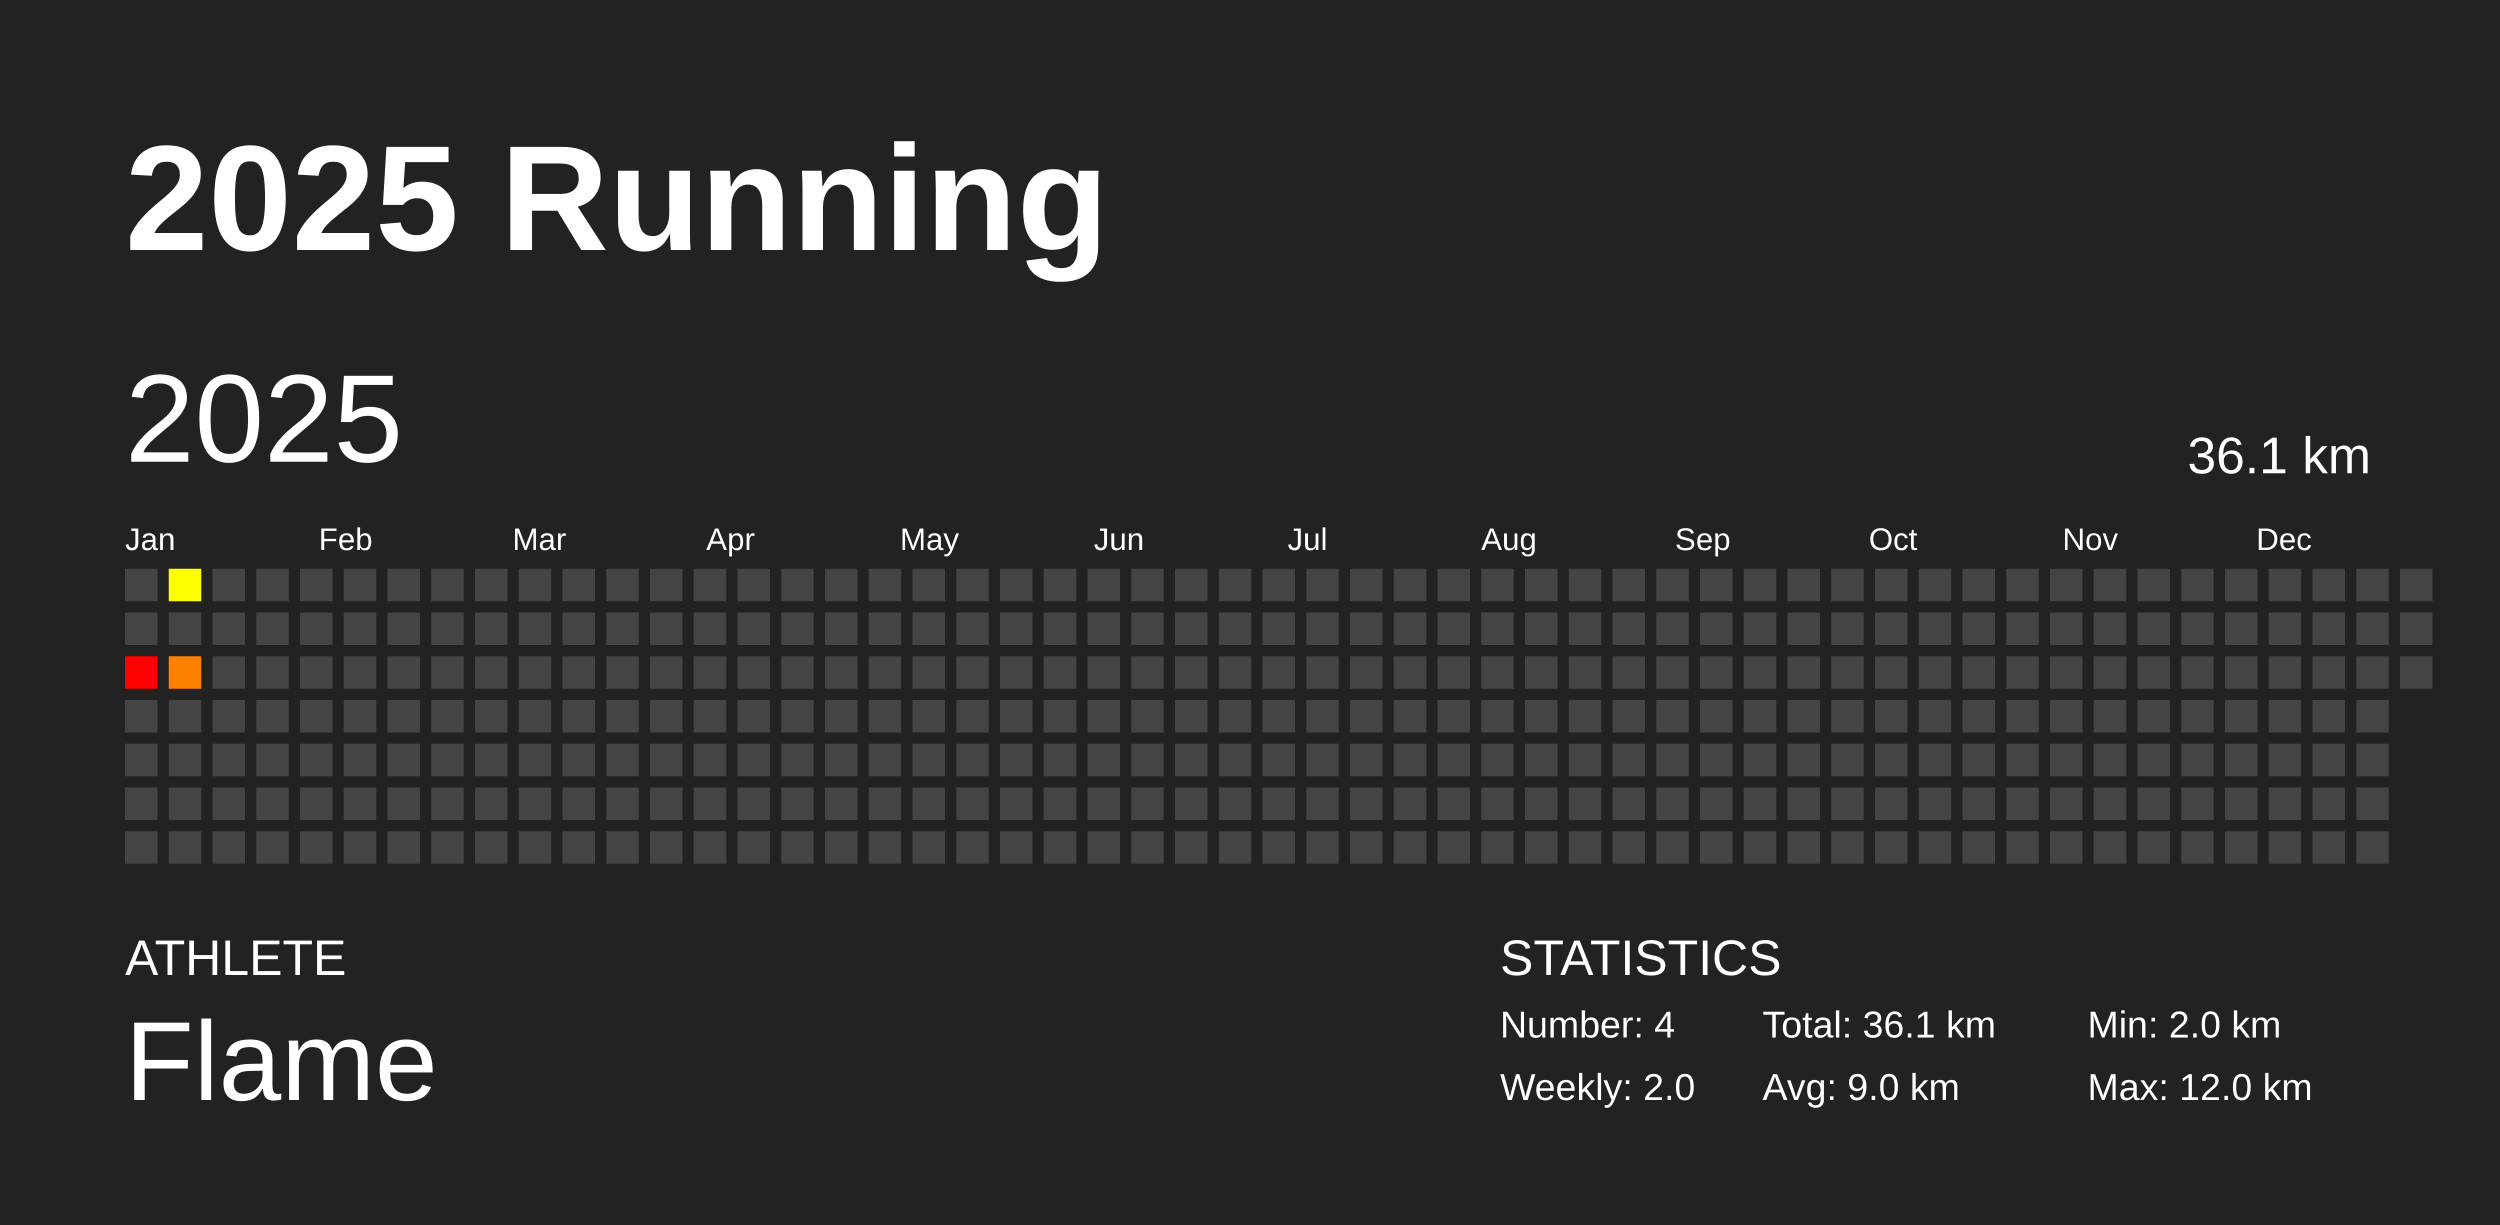
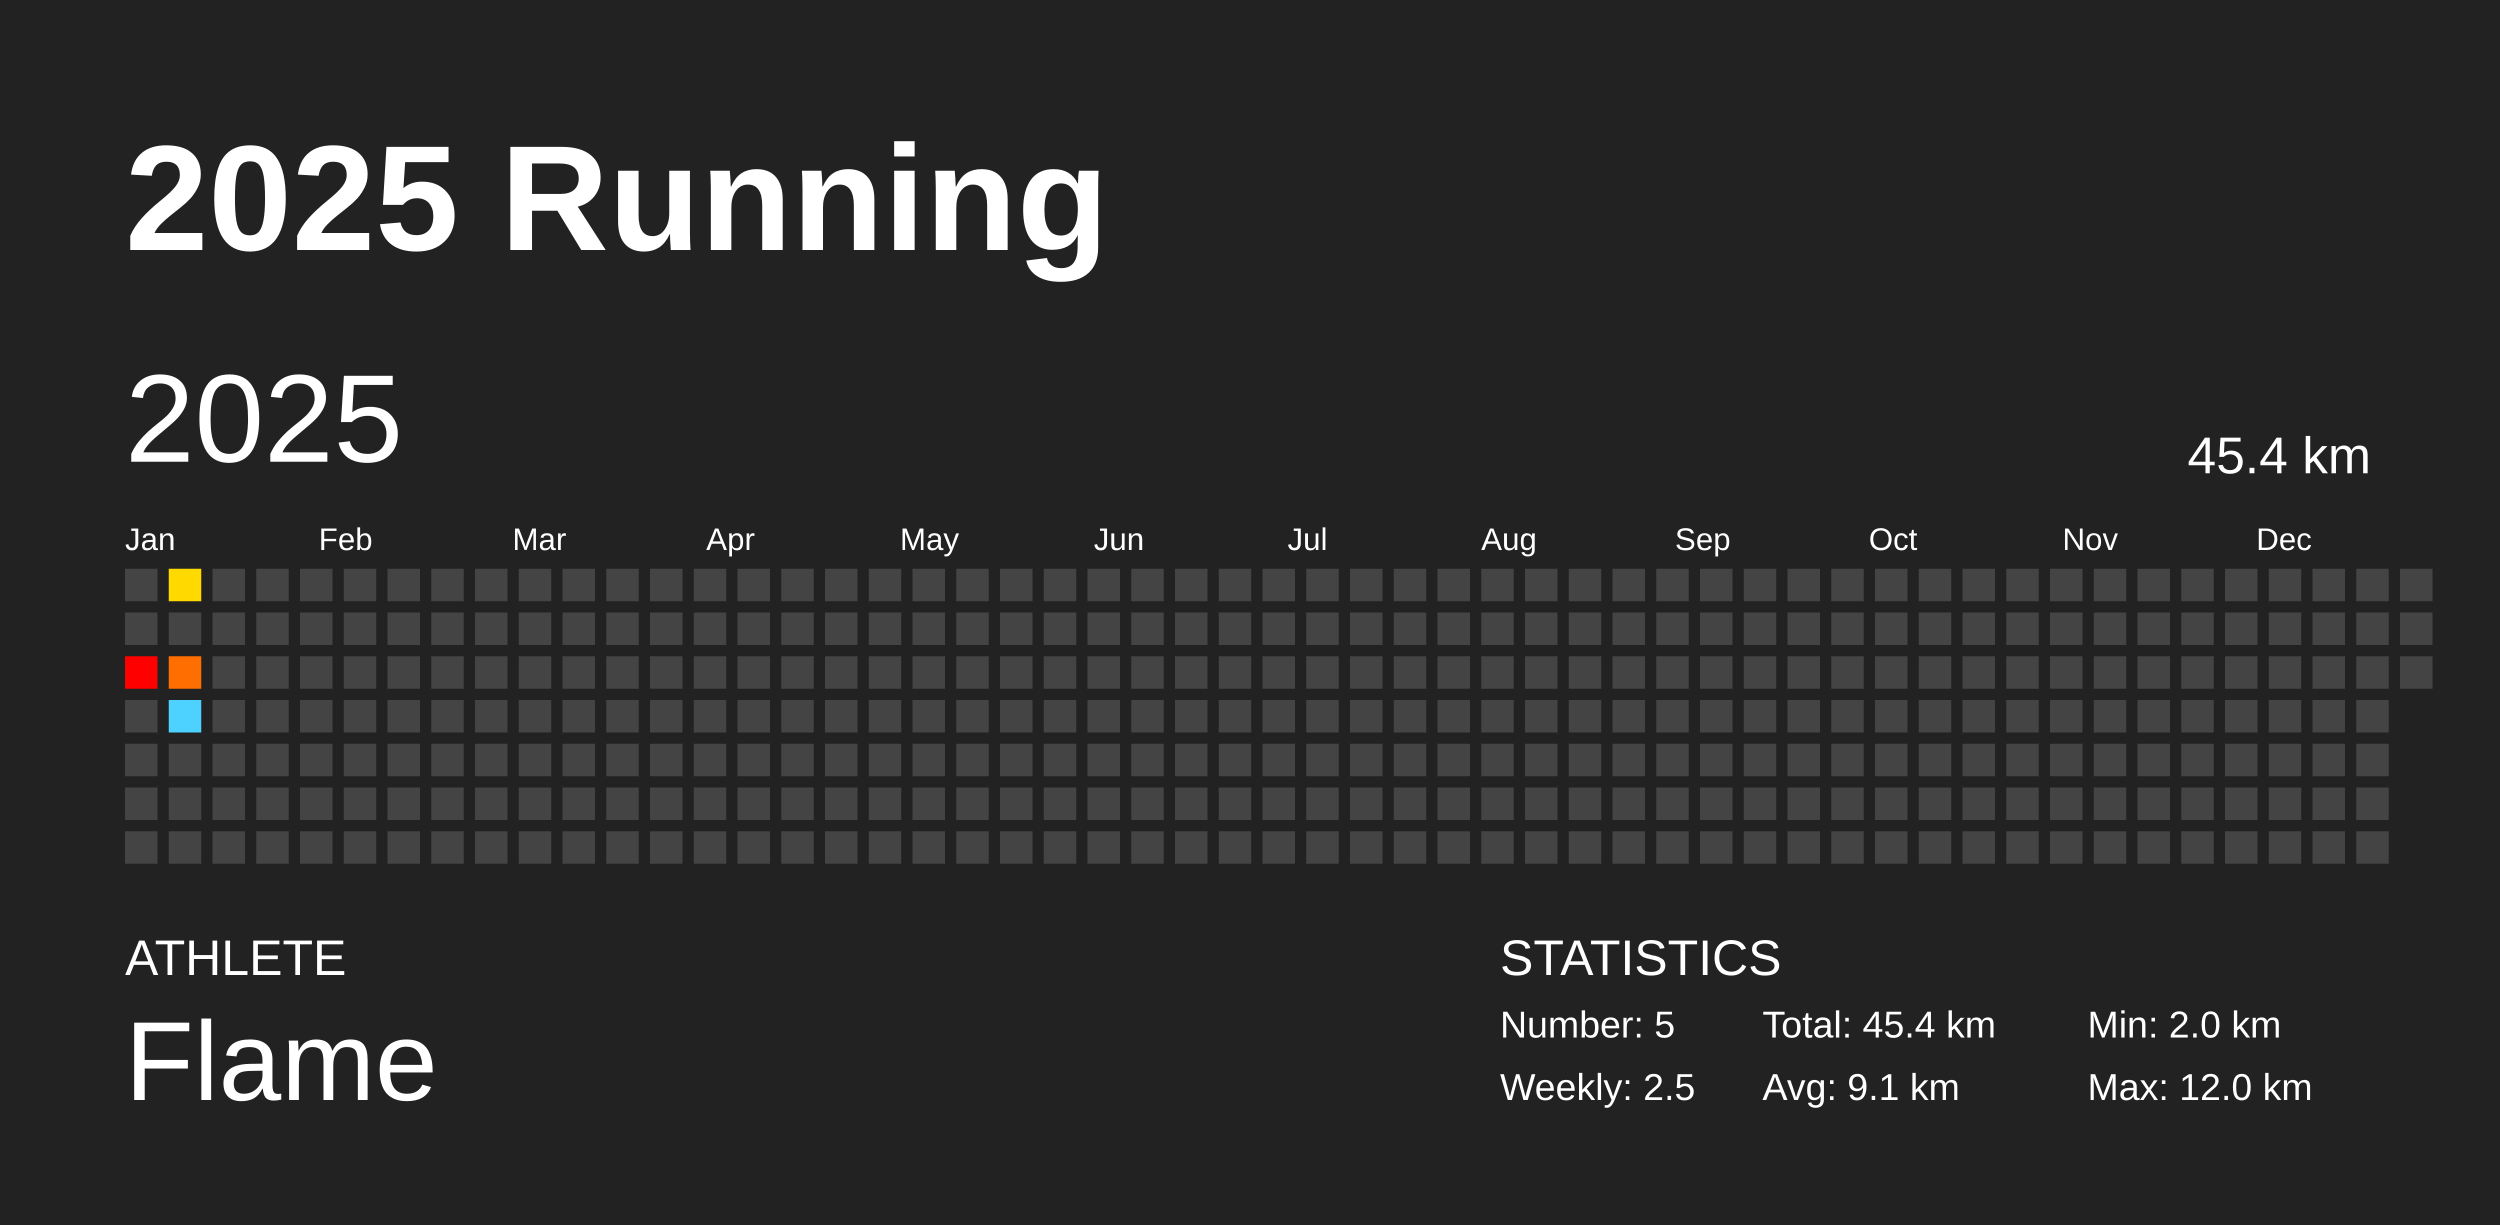
<svg xmlns="http://www.w3.org/2000/svg" baseProfile="full" height="98mm" version="1.1" viewBox="0,0,200,98" width="200mm">
  <defs />
  <rect fill="#222222" height="98" width="200" x="0" y="0" />
  <text fill="#FFFFFF" style="font-size:12px; font-family:Arial; font-weight:bold;" x="10" y="20">2025 Running</text>
  <text fill="#FFFFFF" style="font-size:4px; font-family:Arial" x="10" y="78">ATHLETE</text>
  <text fill="#FFFFFF" style="font-size:9px; font-family:Arial" x="10" y="88">Flame</text>
  <text fill="#FFFFFF" style="font-size:4px; font-family:Arial" x="120" y="78">STATISTICS</text>
-   <text fill="#FFFFFF" style="font-size:3px; font-family:Arial" x="120" y="83">Number: 4</text>
-   <text fill="#FFFFFF" style="font-size:3px; font-family:Arial" x="120" y="88">Weekly: 2.0</text>
-   <text fill="#FFFFFF" style="font-size:3px; font-family:Arial" x="141" y="83">Total: 36.1 km</text>
-   <text fill="#FFFFFF" style="font-size:3px; font-family:Arial" x="141" y="88">Avg: 9.0 km</text>
+   <text fill="#FFFFFF" style="font-size:3px; font-family:Arial" x="120" y="83">Number: 5</text>
+   <text fill="#FFFFFF" style="font-size:3px; font-family:Arial" x="120" y="88">Weekly: 2.5</text>
+   <text fill="#FFFFFF" style="font-size:3px; font-family:Arial" x="141" y="83">Total: 45.4 km</text>
+   <text fill="#FFFFFF" style="font-size:3px; font-family:Arial" x="141" y="88">Avg: 9.1 km</text>
  <text fill="#FFFFFF" style="font-size:3px; font-family:Arial" x="167" y="83">Min: 2.0 km</text>
  <text fill="#FFFFFF" style="font-size:3px; font-family:Arial" x="167" y="88">Max: 12.0 km</text>
  <text dominant-baseline="hanging" fill="#FFFFFF" style="font-size:10.0px; font-family:Arial;" x="10" y="30">2025</text>
-   <text dominant-baseline="hanging" fill="#FFFFFF" style="font-size:4.125px; font-family:Arial;" x="175" y="35">36.1 km</text>
+   <text dominant-baseline="hanging" fill="#FFFFFF" style="font-size:4.125px; font-family:Arial;" x="175" y="35">45.4 km</text>
  <text fill="#FFFFFF" style="font-size:2.5px; font-family:Arial" x="10.0" y="44">Jan</text>
  <text fill="#FFFFFF" style="font-size:2.5px; font-family:Arial" x="25.5" y="44">Feb</text>
  <text fill="#FFFFFF" style="font-size:2.5px; font-family:Arial" x="41.0" y="44">Mar</text>
  <text fill="#FFFFFF" style="font-size:2.5px; font-family:Arial" x="56.5" y="44">Apr</text>
  <text fill="#FFFFFF" style="font-size:2.5px; font-family:Arial" x="72.0" y="44">May</text>
  <text fill="#FFFFFF" style="font-size:2.5px; font-family:Arial" x="87.5" y="44">Jun</text>
  <text fill="#FFFFFF" style="font-size:2.5px; font-family:Arial" x="103.0" y="44">Jul</text>
  <text fill="#FFFFFF" style="font-size:2.5px; font-family:Arial" x="118.5" y="44">Aug</text>
  <text fill="#FFFFFF" style="font-size:2.5px; font-family:Arial" x="134.0" y="44">Sep</text>
  <text fill="#FFFFFF" style="font-size:2.5px; font-family:Arial" x="149.5" y="44">Oct</text>
  <text fill="#FFFFFF" style="font-size:2.5px; font-family:Arial" x="165.0" y="44">Nov</text>
  <text fill="#FFFFFF" style="font-size:2.5px; font-family:Arial" x="180.5" y="44">Dec</text>
  <rect fill="#444444" height="2.6" width="2.6" x="10.0" y="45.5" />
  <rect fill="#444444" height="2.6" width="2.6" x="10.0" y="49.0" />
  <rect fill="#ff0000" height="2.6" width="2.6" x="10.0" y="52.5" />
  <rect fill="#444444" height="2.6" width="2.6" x="10.0" y="56.0" />
  <rect fill="#444444" height="2.6" width="2.6" x="10.0" y="59.5" />
  <rect fill="#444444" height="2.6" width="2.6" x="10.0" y="63.0" />
  <rect fill="#444444" height="2.6" width="2.6" x="10.0" y="66.5" />
-   <rect fill="#ffff00" height="2.6" width="2.6" x="13.5" y="45.5" />
+   <rect fill="#ffd900" height="2.6" width="2.6" x="13.5" y="45.5" />
  <rect fill="#444444" height="2.6" width="2.6" x="13.5" y="49.0" />
-   <rect fill="#ff8100" height="2.6" width="2.6" x="13.5" y="52.5" />
-   <rect fill="#444444" height="2.6" width="2.6" x="13.5" y="56.0" />
+   <rect fill="#ff6e00" height="2.6" width="2.6" x="13.5" y="52.5" />
+   <rect fill="#4dd2ff" height="2.6" width="2.6" x="13.5" y="56.0" />
  <rect fill="#444444" height="2.6" width="2.6" x="13.5" y="59.5" />
  <rect fill="#444444" height="2.6" width="2.6" x="13.5" y="63.0" />
  <rect fill="#444444" height="2.6" width="2.6" x="13.5" y="66.5" />
  <rect fill="#444444" height="2.6" width="2.6" x="17.0" y="45.5" />
  <rect fill="#444444" height="2.6" width="2.6" x="17.0" y="49.0" />
  <rect fill="#444444" height="2.6" width="2.6" x="17.0" y="52.5" />
  <rect fill="#444444" height="2.6" width="2.6" x="17.0" y="56.0" />
  <rect fill="#444444" height="2.6" width="2.6" x="17.0" y="59.5" />
  <rect fill="#444444" height="2.6" width="2.6" x="17.0" y="63.0" />
  <rect fill="#444444" height="2.6" width="2.6" x="17.0" y="66.5" />
  <rect fill="#444444" height="2.6" width="2.6" x="20.5" y="45.5" />
  <rect fill="#444444" height="2.6" width="2.6" x="20.5" y="49.0" />
  <rect fill="#444444" height="2.6" width="2.6" x="20.5" y="52.5" />
  <rect fill="#444444" height="2.6" width="2.6" x="20.5" y="56.0" />
  <rect fill="#444444" height="2.6" width="2.6" x="20.5" y="59.5" />
  <rect fill="#444444" height="2.6" width="2.6" x="20.5" y="63.0" />
  <rect fill="#444444" height="2.6" width="2.6" x="20.5" y="66.5" />
  <rect fill="#444444" height="2.6" width="2.6" x="24.0" y="45.5" />
  <rect fill="#444444" height="2.6" width="2.6" x="24.0" y="49.0" />
  <rect fill="#444444" height="2.6" width="2.6" x="24.0" y="52.5" />
  <rect fill="#444444" height="2.6" width="2.6" x="24.0" y="56.0" />
  <rect fill="#444444" height="2.6" width="2.6" x="24.0" y="59.5" />
  <rect fill="#444444" height="2.6" width="2.6" x="24.0" y="63.0" />
  <rect fill="#444444" height="2.6" width="2.6" x="24.0" y="66.5" />
  <rect fill="#444444" height="2.6" width="2.6" x="27.5" y="45.5" />
  <rect fill="#444444" height="2.6" width="2.6" x="27.5" y="49.0" />
  <rect fill="#444444" height="2.6" width="2.6" x="27.5" y="52.5" />
  <rect fill="#444444" height="2.6" width="2.6" x="27.5" y="56.0" />
  <rect fill="#444444" height="2.6" width="2.6" x="27.5" y="59.5" />
  <rect fill="#444444" height="2.6" width="2.6" x="27.5" y="63.0" />
  <rect fill="#444444" height="2.6" width="2.6" x="27.5" y="66.5" />
  <rect fill="#444444" height="2.6" width="2.6" x="31.0" y="45.5" />
  <rect fill="#444444" height="2.6" width="2.6" x="31.0" y="49.0" />
  <rect fill="#444444" height="2.6" width="2.6" x="31.0" y="52.5" />
  <rect fill="#444444" height="2.6" width="2.6" x="31.0" y="56.0" />
  <rect fill="#444444" height="2.6" width="2.6" x="31.0" y="59.5" />
  <rect fill="#444444" height="2.6" width="2.6" x="31.0" y="63.0" />
  <rect fill="#444444" height="2.6" width="2.6" x="31.0" y="66.5" />
  <rect fill="#444444" height="2.6" width="2.6" x="34.5" y="45.5" />
  <rect fill="#444444" height="2.6" width="2.6" x="34.5" y="49.0" />
  <rect fill="#444444" height="2.6" width="2.6" x="34.5" y="52.5" />
  <rect fill="#444444" height="2.6" width="2.6" x="34.5" y="56.0" />
  <rect fill="#444444" height="2.6" width="2.6" x="34.5" y="59.5" />
  <rect fill="#444444" height="2.6" width="2.6" x="34.5" y="63.0" />
  <rect fill="#444444" height="2.6" width="2.6" x="34.5" y="66.5" />
  <rect fill="#444444" height="2.6" width="2.6" x="38.0" y="45.5" />
  <rect fill="#444444" height="2.6" width="2.6" x="38.0" y="49.0" />
  <rect fill="#444444" height="2.6" width="2.6" x="38.0" y="52.5" />
  <rect fill="#444444" height="2.6" width="2.6" x="38.0" y="56.0" />
  <rect fill="#444444" height="2.6" width="2.6" x="38.0" y="59.5" />
  <rect fill="#444444" height="2.6" width="2.6" x="38.0" y="63.0" />
  <rect fill="#444444" height="2.6" width="2.6" x="38.0" y="66.5" />
  <rect fill="#444444" height="2.6" width="2.6" x="41.5" y="45.5" />
  <rect fill="#444444" height="2.6" width="2.6" x="41.5" y="49.0" />
  <rect fill="#444444" height="2.6" width="2.6" x="41.5" y="52.5" />
  <rect fill="#444444" height="2.6" width="2.6" x="41.5" y="56.0" />
  <rect fill="#444444" height="2.6" width="2.6" x="41.5" y="59.5" />
  <rect fill="#444444" height="2.6" width="2.6" x="41.5" y="63.0" />
  <rect fill="#444444" height="2.6" width="2.6" x="41.5" y="66.5" />
  <rect fill="#444444" height="2.6" width="2.6" x="45.0" y="45.5" />
  <rect fill="#444444" height="2.6" width="2.6" x="45.0" y="49.0" />
  <rect fill="#444444" height="2.6" width="2.6" x="45.0" y="52.5" />
  <rect fill="#444444" height="2.6" width="2.6" x="45.0" y="56.0" />
  <rect fill="#444444" height="2.6" width="2.6" x="45.0" y="59.5" />
  <rect fill="#444444" height="2.6" width="2.6" x="45.0" y="63.0" />
  <rect fill="#444444" height="2.6" width="2.6" x="45.0" y="66.5" />
  <rect fill="#444444" height="2.6" width="2.6" x="48.5" y="45.5" />
  <rect fill="#444444" height="2.6" width="2.6" x="48.5" y="49.0" />
  <rect fill="#444444" height="2.6" width="2.6" x="48.5" y="52.5" />
  <rect fill="#444444" height="2.6" width="2.6" x="48.5" y="56.0" />
  <rect fill="#444444" height="2.6" width="2.6" x="48.5" y="59.5" />
  <rect fill="#444444" height="2.6" width="2.6" x="48.5" y="63.0" />
  <rect fill="#444444" height="2.6" width="2.6" x="48.5" y="66.5" />
  <rect fill="#444444" height="2.6" width="2.6" x="52.0" y="45.5" />
  <rect fill="#444444" height="2.6" width="2.6" x="52.0" y="49.0" />
  <rect fill="#444444" height="2.6" width="2.6" x="52.0" y="52.5" />
  <rect fill="#444444" height="2.6" width="2.6" x="52.0" y="56.0" />
  <rect fill="#444444" height="2.6" width="2.6" x="52.0" y="59.5" />
  <rect fill="#444444" height="2.6" width="2.6" x="52.0" y="63.0" />
  <rect fill="#444444" height="2.6" width="2.6" x="52.0" y="66.5" />
  <rect fill="#444444" height="2.6" width="2.6" x="55.5" y="45.5" />
  <rect fill="#444444" height="2.6" width="2.6" x="55.5" y="49.0" />
  <rect fill="#444444" height="2.6" width="2.6" x="55.5" y="52.5" />
  <rect fill="#444444" height="2.6" width="2.6" x="55.5" y="56.0" />
  <rect fill="#444444" height="2.6" width="2.6" x="55.5" y="59.5" />
  <rect fill="#444444" height="2.6" width="2.6" x="55.5" y="63.0" />
  <rect fill="#444444" height="2.6" width="2.6" x="55.5" y="66.5" />
  <rect fill="#444444" height="2.6" width="2.6" x="59.0" y="45.5" />
  <rect fill="#444444" height="2.6" width="2.6" x="59.0" y="49.0" />
  <rect fill="#444444" height="2.6" width="2.6" x="59.0" y="52.5" />
  <rect fill="#444444" height="2.6" width="2.6" x="59.0" y="56.0" />
  <rect fill="#444444" height="2.6" width="2.6" x="59.0" y="59.5" />
  <rect fill="#444444" height="2.6" width="2.6" x="59.0" y="63.0" />
  <rect fill="#444444" height="2.6" width="2.6" x="59.0" y="66.5" />
  <rect fill="#444444" height="2.6" width="2.6" x="62.5" y="45.5" />
  <rect fill="#444444" height="2.6" width="2.6" x="62.5" y="49.0" />
  <rect fill="#444444" height="2.6" width="2.6" x="62.5" y="52.5" />
  <rect fill="#444444" height="2.6" width="2.6" x="62.5" y="56.0" />
  <rect fill="#444444" height="2.6" width="2.6" x="62.5" y="59.5" />
  <rect fill="#444444" height="2.6" width="2.6" x="62.5" y="63.0" />
  <rect fill="#444444" height="2.6" width="2.6" x="62.5" y="66.5" />
  <rect fill="#444444" height="2.6" width="2.6" x="66.0" y="45.5" />
  <rect fill="#444444" height="2.6" width="2.6" x="66.0" y="49.0" />
  <rect fill="#444444" height="2.6" width="2.6" x="66.0" y="52.5" />
  <rect fill="#444444" height="2.6" width="2.6" x="66.0" y="56.0" />
  <rect fill="#444444" height="2.6" width="2.6" x="66.0" y="59.5" />
  <rect fill="#444444" height="2.6" width="2.6" x="66.0" y="63.0" />
  <rect fill="#444444" height="2.6" width="2.6" x="66.0" y="66.5" />
  <rect fill="#444444" height="2.6" width="2.6" x="69.5" y="45.5" />
  <rect fill="#444444" height="2.6" width="2.6" x="69.5" y="49.0" />
  <rect fill="#444444" height="2.6" width="2.6" x="69.5" y="52.5" />
  <rect fill="#444444" height="2.6" width="2.6" x="69.5" y="56.0" />
  <rect fill="#444444" height="2.6" width="2.6" x="69.5" y="59.5" />
  <rect fill="#444444" height="2.6" width="2.6" x="69.5" y="63.0" />
  <rect fill="#444444" height="2.6" width="2.6" x="69.5" y="66.5" />
  <rect fill="#444444" height="2.6" width="2.6" x="73.0" y="45.5" />
  <rect fill="#444444" height="2.6" width="2.6" x="73.0" y="49.0" />
  <rect fill="#444444" height="2.6" width="2.6" x="73.0" y="52.5" />
  <rect fill="#444444" height="2.6" width="2.6" x="73.0" y="56.0" />
  <rect fill="#444444" height="2.6" width="2.6" x="73.0" y="59.5" />
  <rect fill="#444444" height="2.6" width="2.6" x="73.0" y="63.0" />
  <rect fill="#444444" height="2.6" width="2.6" x="73.0" y="66.5" />
  <rect fill="#444444" height="2.6" width="2.6" x="76.5" y="45.5" />
  <rect fill="#444444" height="2.6" width="2.6" x="76.5" y="49.0" />
  <rect fill="#444444" height="2.6" width="2.6" x="76.5" y="52.5" />
  <rect fill="#444444" height="2.6" width="2.6" x="76.5" y="56.0" />
  <rect fill="#444444" height="2.6" width="2.6" x="76.5" y="59.5" />
  <rect fill="#444444" height="2.6" width="2.6" x="76.5" y="63.0" />
  <rect fill="#444444" height="2.6" width="2.6" x="76.5" y="66.5" />
  <rect fill="#444444" height="2.6" width="2.6" x="80.0" y="45.5" />
  <rect fill="#444444" height="2.6" width="2.6" x="80.0" y="49.0" />
  <rect fill="#444444" height="2.6" width="2.6" x="80.0" y="52.5" />
  <rect fill="#444444" height="2.6" width="2.6" x="80.0" y="56.0" />
  <rect fill="#444444" height="2.6" width="2.6" x="80.0" y="59.5" />
  <rect fill="#444444" height="2.6" width="2.6" x="80.0" y="63.0" />
  <rect fill="#444444" height="2.6" width="2.6" x="80.0" y="66.5" />
  <rect fill="#444444" height="2.6" width="2.6" x="83.5" y="45.5" />
  <rect fill="#444444" height="2.6" width="2.6" x="83.5" y="49.0" />
  <rect fill="#444444" height="2.6" width="2.6" x="83.5" y="52.5" />
  <rect fill="#444444" height="2.6" width="2.6" x="83.5" y="56.0" />
  <rect fill="#444444" height="2.6" width="2.6" x="83.5" y="59.5" />
  <rect fill="#444444" height="2.6" width="2.6" x="83.5" y="63.0" />
  <rect fill="#444444" height="2.6" width="2.6" x="83.5" y="66.5" />
  <rect fill="#444444" height="2.6" width="2.6" x="87.0" y="45.5" />
  <rect fill="#444444" height="2.6" width="2.6" x="87.0" y="49.0" />
  <rect fill="#444444" height="2.6" width="2.6" x="87.0" y="52.5" />
  <rect fill="#444444" height="2.6" width="2.6" x="87.0" y="56.0" />
  <rect fill="#444444" height="2.6" width="2.6" x="87.0" y="59.5" />
  <rect fill="#444444" height="2.6" width="2.6" x="87.0" y="63.0" />
  <rect fill="#444444" height="2.6" width="2.6" x="87.0" y="66.5" />
  <rect fill="#444444" height="2.6" width="2.6" x="90.5" y="45.5" />
  <rect fill="#444444" height="2.6" width="2.6" x="90.5" y="49.0" />
  <rect fill="#444444" height="2.6" width="2.6" x="90.5" y="52.5" />
  <rect fill="#444444" height="2.6" width="2.6" x="90.5" y="56.0" />
  <rect fill="#444444" height="2.6" width="2.6" x="90.5" y="59.5" />
  <rect fill="#444444" height="2.6" width="2.6" x="90.5" y="63.0" />
  <rect fill="#444444" height="2.6" width="2.6" x="90.5" y="66.5" />
  <rect fill="#444444" height="2.6" width="2.6" x="94.0" y="45.5" />
  <rect fill="#444444" height="2.6" width="2.6" x="94.0" y="49.0" />
  <rect fill="#444444" height="2.6" width="2.6" x="94.0" y="52.5" />
  <rect fill="#444444" height="2.6" width="2.6" x="94.0" y="56.0" />
  <rect fill="#444444" height="2.6" width="2.6" x="94.0" y="59.5" />
  <rect fill="#444444" height="2.6" width="2.6" x="94.0" y="63.0" />
  <rect fill="#444444" height="2.6" width="2.6" x="94.0" y="66.5" />
  <rect fill="#444444" height="2.6" width="2.6" x="97.5" y="45.5" />
  <rect fill="#444444" height="2.6" width="2.6" x="97.5" y="49.0" />
  <rect fill="#444444" height="2.6" width="2.6" x="97.5" y="52.5" />
  <rect fill="#444444" height="2.6" width="2.6" x="97.5" y="56.0" />
  <rect fill="#444444" height="2.6" width="2.6" x="97.5" y="59.5" />
  <rect fill="#444444" height="2.6" width="2.6" x="97.5" y="63.0" />
  <rect fill="#444444" height="2.6" width="2.6" x="97.5" y="66.5" />
  <rect fill="#444444" height="2.6" width="2.6" x="101.0" y="45.5" />
  <rect fill="#444444" height="2.6" width="2.6" x="101.0" y="49.0" />
  <rect fill="#444444" height="2.6" width="2.6" x="101.0" y="52.5" />
  <rect fill="#444444" height="2.6" width="2.6" x="101.0" y="56.0" />
  <rect fill="#444444" height="2.6" width="2.6" x="101.0" y="59.5" />
  <rect fill="#444444" height="2.6" width="2.6" x="101.0" y="63.0" />
  <rect fill="#444444" height="2.6" width="2.6" x="101.0" y="66.5" />
  <rect fill="#444444" height="2.6" width="2.6" x="104.5" y="45.5" />
  <rect fill="#444444" height="2.6" width="2.6" x="104.5" y="49.0" />
  <rect fill="#444444" height="2.6" width="2.6" x="104.5" y="52.5" />
  <rect fill="#444444" height="2.6" width="2.6" x="104.5" y="56.0" />
  <rect fill="#444444" height="2.6" width="2.6" x="104.5" y="59.5" />
  <rect fill="#444444" height="2.6" width="2.6" x="104.5" y="63.0" />
  <rect fill="#444444" height="2.6" width="2.6" x="104.5" y="66.5" />
  <rect fill="#444444" height="2.6" width="2.6" x="108.0" y="45.5" />
  <rect fill="#444444" height="2.6" width="2.6" x="108.0" y="49.0" />
  <rect fill="#444444" height="2.6" width="2.6" x="108.0" y="52.5" />
  <rect fill="#444444" height="2.6" width="2.6" x="108.0" y="56.0" />
  <rect fill="#444444" height="2.6" width="2.6" x="108.0" y="59.5" />
  <rect fill="#444444" height="2.6" width="2.6" x="108.0" y="63.0" />
  <rect fill="#444444" height="2.6" width="2.6" x="108.0" y="66.5" />
  <rect fill="#444444" height="2.6" width="2.6" x="111.5" y="45.5" />
  <rect fill="#444444" height="2.6" width="2.6" x="111.5" y="49.0" />
  <rect fill="#444444" height="2.6" width="2.6" x="111.5" y="52.5" />
  <rect fill="#444444" height="2.6" width="2.6" x="111.5" y="56.0" />
  <rect fill="#444444" height="2.6" width="2.6" x="111.5" y="59.5" />
  <rect fill="#444444" height="2.6" width="2.6" x="111.5" y="63.0" />
  <rect fill="#444444" height="2.6" width="2.6" x="111.5" y="66.5" />
  <rect fill="#444444" height="2.6" width="2.6" x="115.0" y="45.5" />
  <rect fill="#444444" height="2.6" width="2.6" x="115.0" y="49.0" />
  <rect fill="#444444" height="2.6" width="2.6" x="115.0" y="52.5" />
  <rect fill="#444444" height="2.6" width="2.6" x="115.0" y="56.0" />
  <rect fill="#444444" height="2.6" width="2.6" x="115.0" y="59.5" />
  <rect fill="#444444" height="2.6" width="2.6" x="115.0" y="63.0" />
  <rect fill="#444444" height="2.6" width="2.6" x="115.0" y="66.5" />
  <rect fill="#444444" height="2.6" width="2.6" x="118.5" y="45.5" />
  <rect fill="#444444" height="2.6" width="2.6" x="118.5" y="49.0" />
  <rect fill="#444444" height="2.6" width="2.6" x="118.5" y="52.5" />
  <rect fill="#444444" height="2.6" width="2.6" x="118.5" y="56.0" />
  <rect fill="#444444" height="2.6" width="2.6" x="118.5" y="59.5" />
  <rect fill="#444444" height="2.6" width="2.6" x="118.5" y="63.0" />
  <rect fill="#444444" height="2.6" width="2.6" x="118.5" y="66.5" />
  <rect fill="#444444" height="2.6" width="2.6" x="122.0" y="45.5" />
  <rect fill="#444444" height="2.6" width="2.6" x="122.0" y="49.0" />
  <rect fill="#444444" height="2.6" width="2.6" x="122.0" y="52.5" />
  <rect fill="#444444" height="2.6" width="2.6" x="122.0" y="56.0" />
  <rect fill="#444444" height="2.6" width="2.6" x="122.0" y="59.5" />
  <rect fill="#444444" height="2.6" width="2.6" x="122.0" y="63.0" />
  <rect fill="#444444" height="2.6" width="2.6" x="122.0" y="66.5" />
  <rect fill="#444444" height="2.6" width="2.6" x="125.5" y="45.5" />
  <rect fill="#444444" height="2.6" width="2.6" x="125.5" y="49.0" />
  <rect fill="#444444" height="2.6" width="2.6" x="125.5" y="52.5" />
  <rect fill="#444444" height="2.6" width="2.6" x="125.5" y="56.0" />
  <rect fill="#444444" height="2.6" width="2.6" x="125.5" y="59.5" />
  <rect fill="#444444" height="2.6" width="2.6" x="125.5" y="63.0" />
  <rect fill="#444444" height="2.6" width="2.6" x="125.5" y="66.5" />
  <rect fill="#444444" height="2.6" width="2.6" x="129.0" y="45.5" />
  <rect fill="#444444" height="2.6" width="2.6" x="129.0" y="49.0" />
  <rect fill="#444444" height="2.6" width="2.6" x="129.0" y="52.5" />
  <rect fill="#444444" height="2.6" width="2.6" x="129.0" y="56.0" />
  <rect fill="#444444" height="2.6" width="2.6" x="129.0" y="59.5" />
  <rect fill="#444444" height="2.6" width="2.6" x="129.0" y="63.0" />
  <rect fill="#444444" height="2.6" width="2.6" x="129.0" y="66.5" />
  <rect fill="#444444" height="2.6" width="2.6" x="132.5" y="45.5" />
  <rect fill="#444444" height="2.6" width="2.6" x="132.5" y="49.0" />
  <rect fill="#444444" height="2.6" width="2.6" x="132.5" y="52.5" />
  <rect fill="#444444" height="2.6" width="2.6" x="132.5" y="56.0" />
  <rect fill="#444444" height="2.6" width="2.6" x="132.5" y="59.5" />
  <rect fill="#444444" height="2.6" width="2.6" x="132.5" y="63.0" />
  <rect fill="#444444" height="2.6" width="2.6" x="132.5" y="66.5" />
  <rect fill="#444444" height="2.6" width="2.6" x="136.0" y="45.5" />
  <rect fill="#444444" height="2.6" width="2.6" x="136.0" y="49.0" />
  <rect fill="#444444" height="2.6" width="2.6" x="136.0" y="52.5" />
  <rect fill="#444444" height="2.6" width="2.6" x="136.0" y="56.0" />
  <rect fill="#444444" height="2.6" width="2.6" x="136.0" y="59.5" />
  <rect fill="#444444" height="2.6" width="2.6" x="136.0" y="63.0" />
  <rect fill="#444444" height="2.6" width="2.6" x="136.0" y="66.5" />
  <rect fill="#444444" height="2.6" width="2.6" x="139.5" y="45.5" />
  <rect fill="#444444" height="2.6" width="2.6" x="139.5" y="49.0" />
  <rect fill="#444444" height="2.6" width="2.6" x="139.5" y="52.5" />
  <rect fill="#444444" height="2.6" width="2.6" x="139.5" y="56.0" />
  <rect fill="#444444" height="2.6" width="2.6" x="139.5" y="59.5" />
  <rect fill="#444444" height="2.6" width="2.6" x="139.5" y="63.0" />
  <rect fill="#444444" height="2.6" width="2.6" x="139.5" y="66.5" />
  <rect fill="#444444" height="2.6" width="2.6" x="143.0" y="45.5" />
  <rect fill="#444444" height="2.6" width="2.6" x="143.0" y="49.0" />
  <rect fill="#444444" height="2.6" width="2.6" x="143.0" y="52.5" />
  <rect fill="#444444" height="2.6" width="2.6" x="143.0" y="56.0" />
  <rect fill="#444444" height="2.6" width="2.6" x="143.0" y="59.5" />
  <rect fill="#444444" height="2.6" width="2.6" x="143.0" y="63.0" />
  <rect fill="#444444" height="2.6" width="2.6" x="143.0" y="66.5" />
  <rect fill="#444444" height="2.6" width="2.6" x="146.5" y="45.5" />
  <rect fill="#444444" height="2.6" width="2.6" x="146.5" y="49.0" />
  <rect fill="#444444" height="2.6" width="2.6" x="146.5" y="52.5" />
  <rect fill="#444444" height="2.6" width="2.6" x="146.5" y="56.0" />
  <rect fill="#444444" height="2.6" width="2.6" x="146.5" y="59.5" />
  <rect fill="#444444" height="2.6" width="2.6" x="146.5" y="63.0" />
  <rect fill="#444444" height="2.6" width="2.6" x="146.5" y="66.5" />
  <rect fill="#444444" height="2.6" width="2.6" x="150.0" y="45.5" />
  <rect fill="#444444" height="2.6" width="2.6" x="150.0" y="49.0" />
  <rect fill="#444444" height="2.6" width="2.6" x="150.0" y="52.5" />
  <rect fill="#444444" height="2.6" width="2.6" x="150.0" y="56.0" />
  <rect fill="#444444" height="2.6" width="2.6" x="150.0" y="59.5" />
  <rect fill="#444444" height="2.6" width="2.6" x="150.0" y="63.0" />
  <rect fill="#444444" height="2.6" width="2.6" x="150.0" y="66.5" />
  <rect fill="#444444" height="2.6" width="2.6" x="153.5" y="45.5" />
  <rect fill="#444444" height="2.6" width="2.6" x="153.5" y="49.0" />
  <rect fill="#444444" height="2.6" width="2.6" x="153.5" y="52.5" />
  <rect fill="#444444" height="2.6" width="2.6" x="153.5" y="56.0" />
  <rect fill="#444444" height="2.6" width="2.6" x="153.5" y="59.5" />
  <rect fill="#444444" height="2.6" width="2.6" x="153.5" y="63.0" />
  <rect fill="#444444" height="2.6" width="2.6" x="153.5" y="66.5" />
  <rect fill="#444444" height="2.6" width="2.6" x="157.0" y="45.5" />
  <rect fill="#444444" height="2.6" width="2.6" x="157.0" y="49.0" />
  <rect fill="#444444" height="2.6" width="2.6" x="157.0" y="52.5" />
  <rect fill="#444444" height="2.6" width="2.6" x="157.0" y="56.0" />
  <rect fill="#444444" height="2.6" width="2.6" x="157.0" y="59.5" />
  <rect fill="#444444" height="2.6" width="2.6" x="157.0" y="63.0" />
  <rect fill="#444444" height="2.6" width="2.6" x="157.0" y="66.5" />
  <rect fill="#444444" height="2.6" width="2.6" x="160.5" y="45.5" />
  <rect fill="#444444" height="2.6" width="2.6" x="160.5" y="49.0" />
  <rect fill="#444444" height="2.6" width="2.6" x="160.5" y="52.5" />
  <rect fill="#444444" height="2.6" width="2.6" x="160.5" y="56.0" />
  <rect fill="#444444" height="2.6" width="2.6" x="160.5" y="59.5" />
  <rect fill="#444444" height="2.6" width="2.6" x="160.5" y="63.0" />
  <rect fill="#444444" height="2.6" width="2.6" x="160.5" y="66.5" />
  <rect fill="#444444" height="2.6" width="2.6" x="164.0" y="45.5" />
  <rect fill="#444444" height="2.6" width="2.6" x="164.0" y="49.0" />
  <rect fill="#444444" height="2.6" width="2.6" x="164.0" y="52.5" />
  <rect fill="#444444" height="2.6" width="2.6" x="164.0" y="56.0" />
  <rect fill="#444444" height="2.6" width="2.6" x="164.0" y="59.5" />
  <rect fill="#444444" height="2.6" width="2.6" x="164.0" y="63.0" />
  <rect fill="#444444" height="2.6" width="2.6" x="164.0" y="66.5" />
  <rect fill="#444444" height="2.6" width="2.6" x="167.5" y="45.5" />
  <rect fill="#444444" height="2.6" width="2.6" x="167.5" y="49.0" />
  <rect fill="#444444" height="2.6" width="2.6" x="167.5" y="52.5" />
  <rect fill="#444444" height="2.6" width="2.6" x="167.5" y="56.0" />
  <rect fill="#444444" height="2.6" width="2.6" x="167.5" y="59.5" />
  <rect fill="#444444" height="2.6" width="2.6" x="167.5" y="63.0" />
  <rect fill="#444444" height="2.6" width="2.6" x="167.5" y="66.5" />
  <rect fill="#444444" height="2.6" width="2.6" x="171.0" y="45.5" />
  <rect fill="#444444" height="2.6" width="2.6" x="171.0" y="49.0" />
  <rect fill="#444444" height="2.6" width="2.6" x="171.0" y="52.5" />
  <rect fill="#444444" height="2.6" width="2.6" x="171.0" y="56.0" />
  <rect fill="#444444" height="2.6" width="2.6" x="171.0" y="59.5" />
  <rect fill="#444444" height="2.6" width="2.6" x="171.0" y="63.0" />
  <rect fill="#444444" height="2.6" width="2.6" x="171.0" y="66.5" />
  <rect fill="#444444" height="2.6" width="2.6" x="174.5" y="45.5" />
  <rect fill="#444444" height="2.6" width="2.6" x="174.5" y="49.0" />
  <rect fill="#444444" height="2.6" width="2.6" x="174.5" y="52.5" />
  <rect fill="#444444" height="2.6" width="2.6" x="174.5" y="56.0" />
  <rect fill="#444444" height="2.6" width="2.6" x="174.5" y="59.5" />
  <rect fill="#444444" height="2.6" width="2.6" x="174.5" y="63.0" />
  <rect fill="#444444" height="2.6" width="2.6" x="174.5" y="66.5" />
  <rect fill="#444444" height="2.6" width="2.6" x="178.0" y="45.5" />
  <rect fill="#444444" height="2.6" width="2.6" x="178.0" y="49.0" />
  <rect fill="#444444" height="2.6" width="2.6" x="178.0" y="52.5" />
  <rect fill="#444444" height="2.6" width="2.6" x="178.0" y="56.0" />
  <rect fill="#444444" height="2.6" width="2.6" x="178.0" y="59.5" />
  <rect fill="#444444" height="2.6" width="2.6" x="178.0" y="63.0" />
  <rect fill="#444444" height="2.6" width="2.6" x="178.0" y="66.5" />
  <rect fill="#444444" height="2.6" width="2.6" x="181.5" y="45.5" />
  <rect fill="#444444" height="2.6" width="2.6" x="181.5" y="49.0" />
  <rect fill="#444444" height="2.6" width="2.6" x="181.5" y="52.5" />
  <rect fill="#444444" height="2.6" width="2.6" x="181.5" y="56.0" />
  <rect fill="#444444" height="2.6" width="2.6" x="181.5" y="59.5" />
  <rect fill="#444444" height="2.6" width="2.6" x="181.5" y="63.0" />
  <rect fill="#444444" height="2.6" width="2.6" x="181.5" y="66.5" />
  <rect fill="#444444" height="2.6" width="2.6" x="185.0" y="45.5" />
  <rect fill="#444444" height="2.6" width="2.6" x="185.0" y="49.0" />
  <rect fill="#444444" height="2.6" width="2.6" x="185.0" y="52.5" />
  <rect fill="#444444" height="2.6" width="2.6" x="185.0" y="56.0" />
  <rect fill="#444444" height="2.6" width="2.6" x="185.0" y="59.5" />
  <rect fill="#444444" height="2.6" width="2.6" x="185.0" y="63.0" />
  <rect fill="#444444" height="2.6" width="2.6" x="185.0" y="66.5" />
  <rect fill="#444444" height="2.6" width="2.6" x="188.5" y="45.5" />
  <rect fill="#444444" height="2.6" width="2.6" x="188.5" y="49.0" />
  <rect fill="#444444" height="2.6" width="2.6" x="188.5" y="52.5" />
  <rect fill="#444444" height="2.6" width="2.6" x="188.5" y="56.0" />
  <rect fill="#444444" height="2.6" width="2.6" x="188.5" y="59.5" />
  <rect fill="#444444" height="2.6" width="2.6" x="188.5" y="63.0" />
  <rect fill="#444444" height="2.6" width="2.6" x="188.5" y="66.5" />
  <rect fill="#444444" height="2.6" width="2.6" x="192.0" y="45.5" />
  <rect fill="#444444" height="2.6" width="2.6" x="192.0" y="49.0" />
  <rect fill="#444444" height="2.6" width="2.6" x="192.0" y="52.5" />
</svg>
